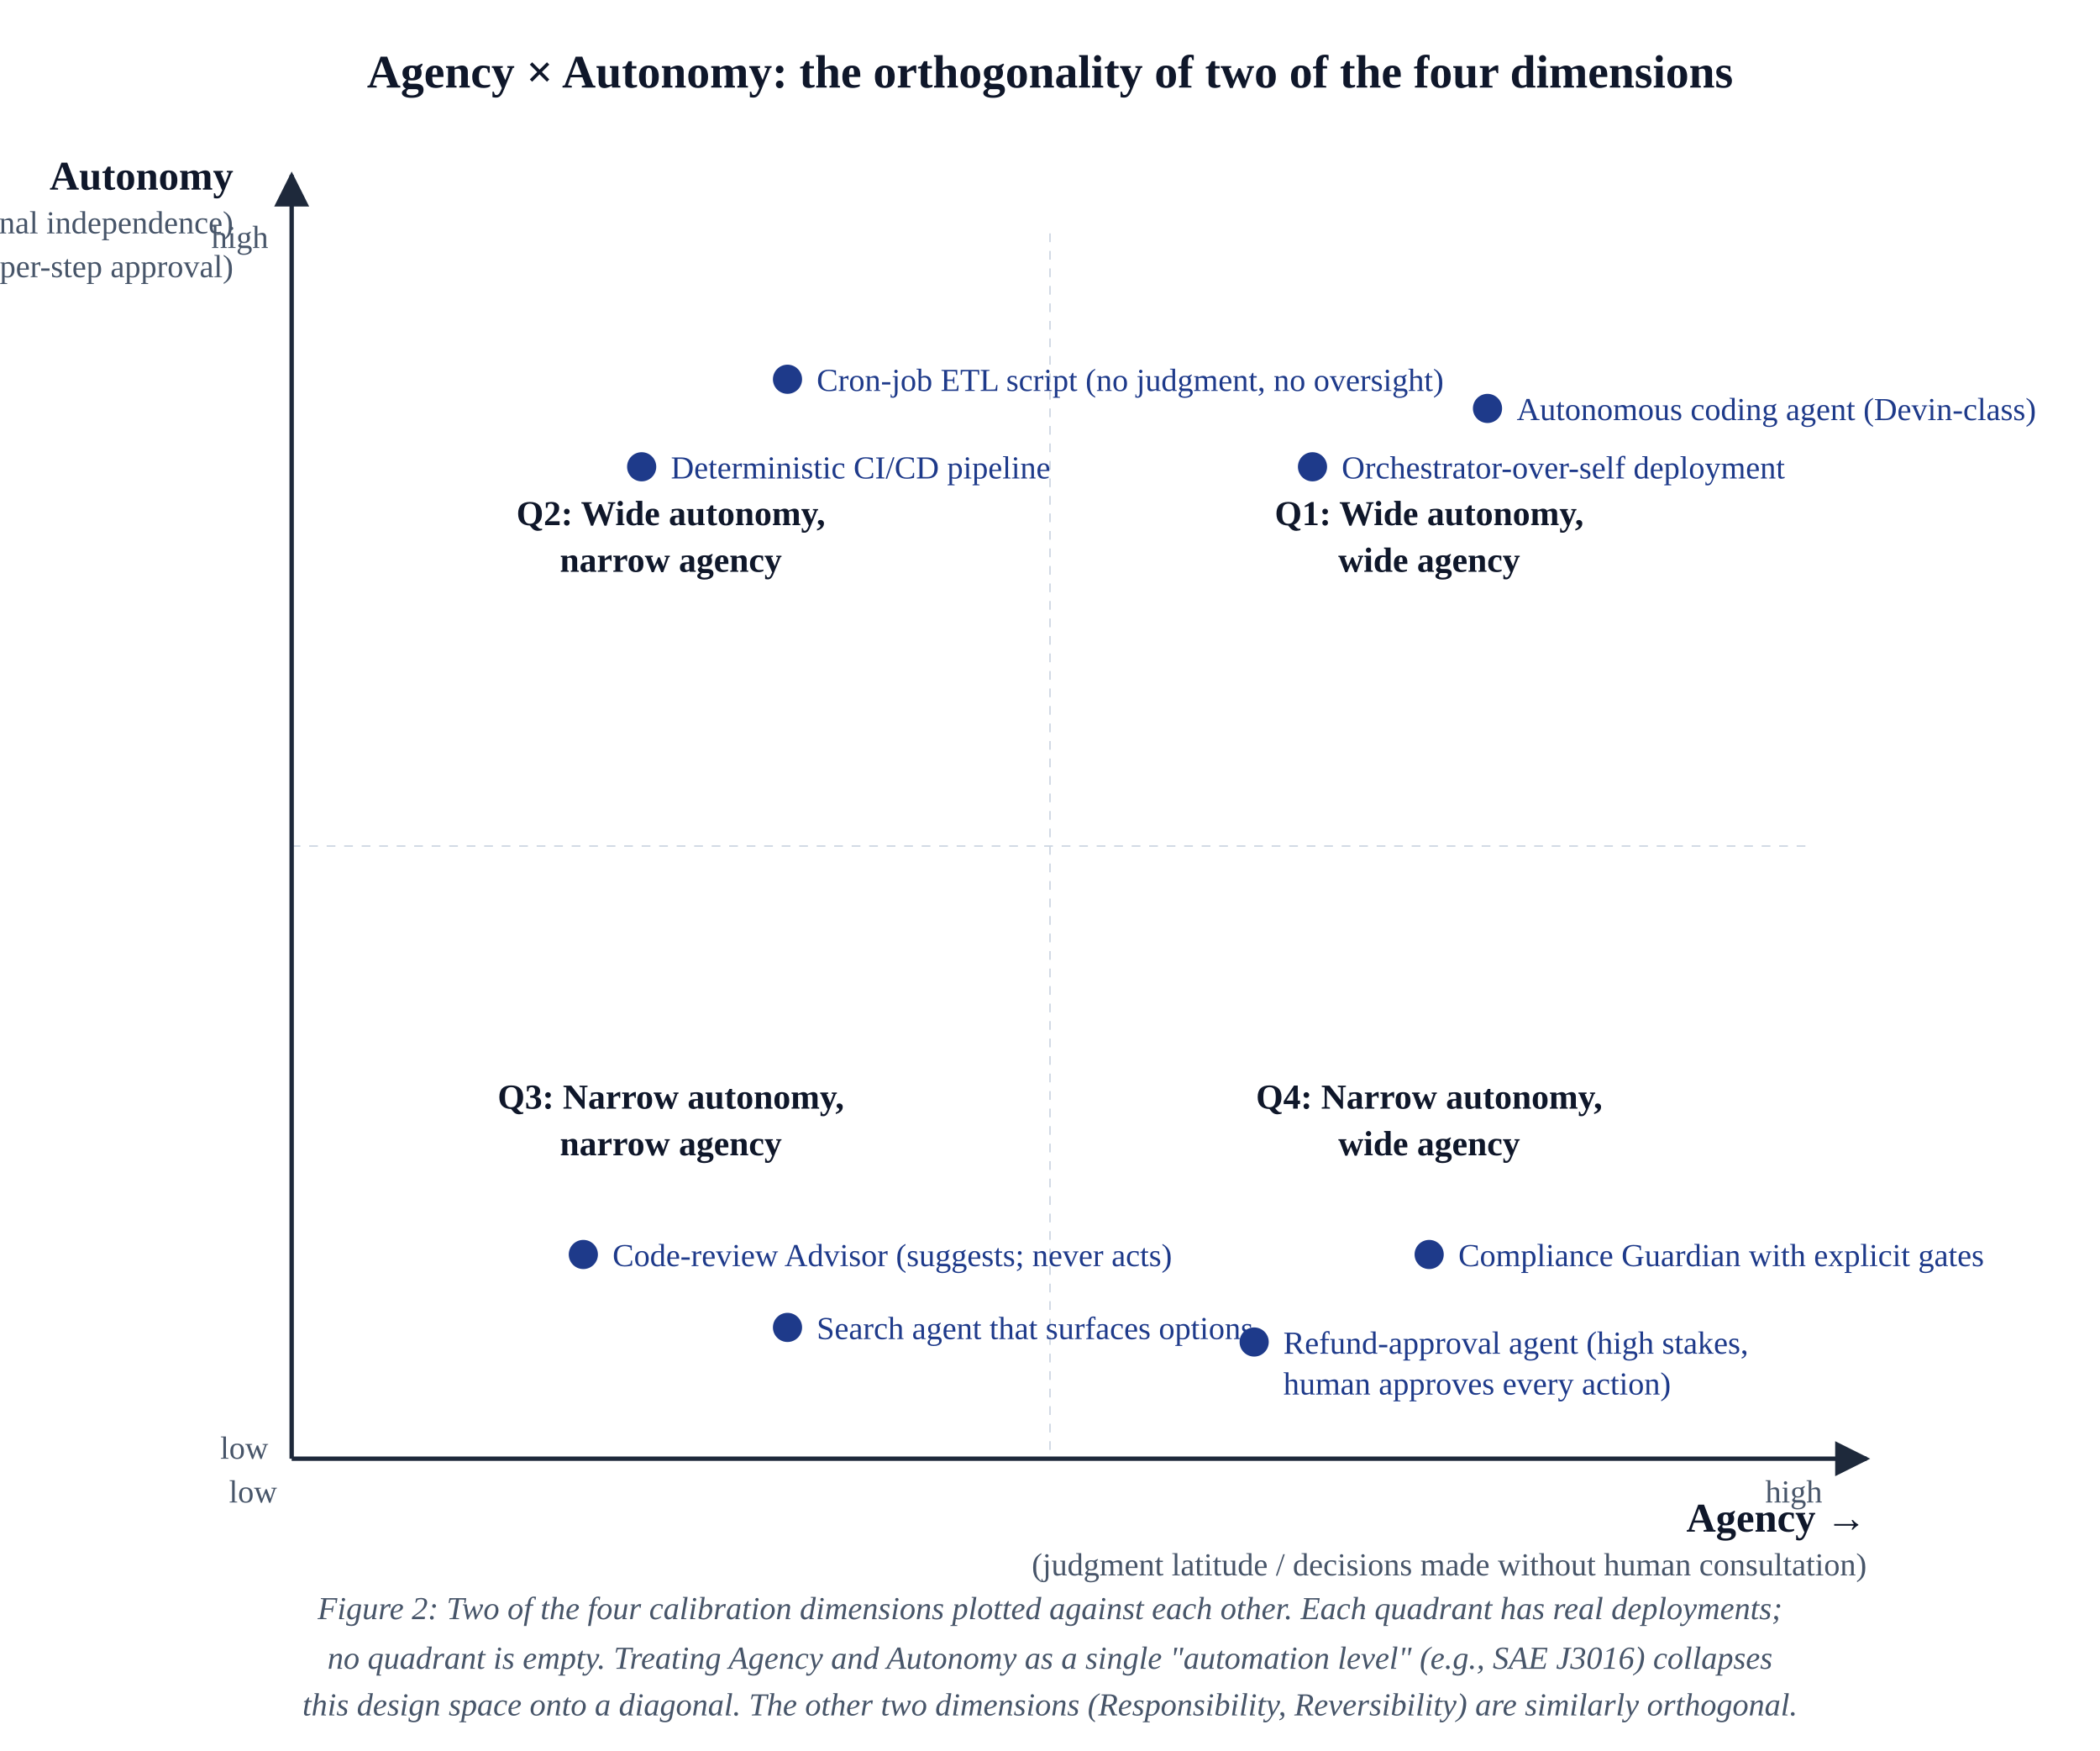
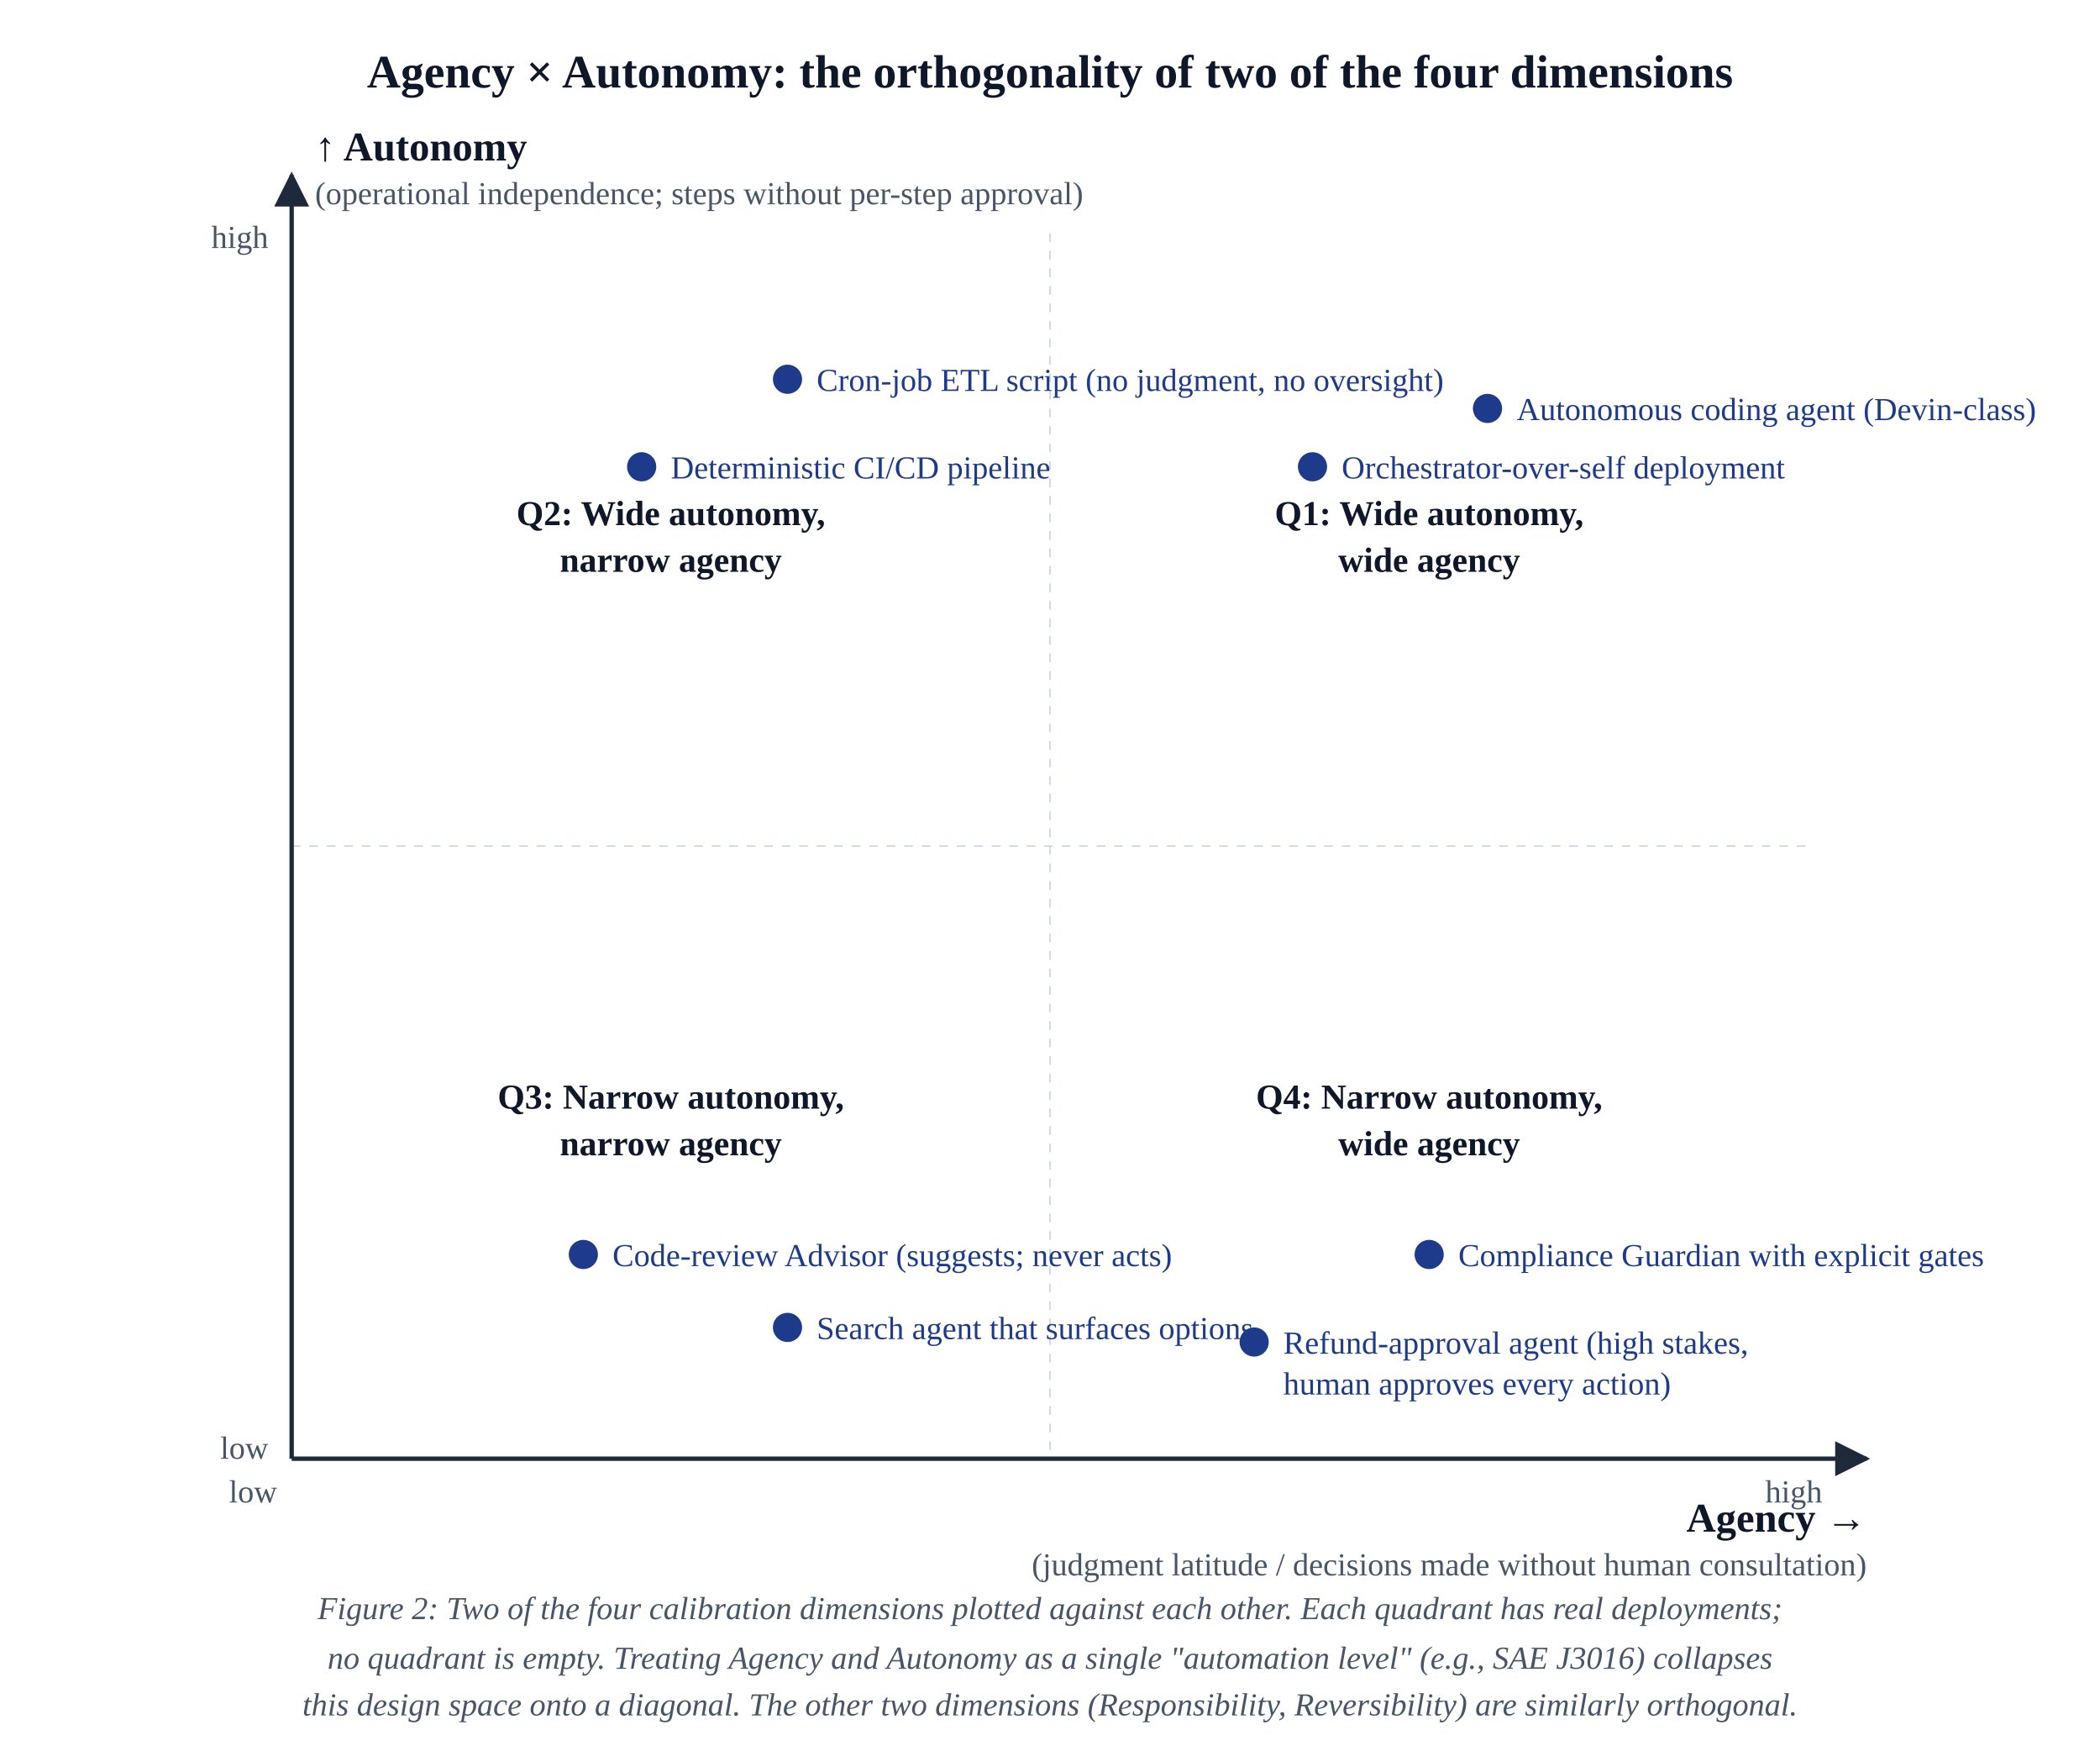
<svg xmlns="http://www.w3.org/2000/svg" viewBox="0 0 720 600" font-family="Georgia, 'Times New Roman', serif">
  <style>
    .axis { stroke: #1e293b; stroke-width: 1.5; fill: none; }
    .grid { stroke: #cbd5e1; stroke-width: 0.5; stroke-dasharray: 3,3; fill: none; }
    .axis-label { fill: #0f172a; font-size: 14px; font-weight: bold; }
    .quad-label { fill: #0f172a; font-size: 12px; font-weight: bold; }
    .example { fill: #1e3a8a; font-size: 11px; }
    .example-pt { fill: #1e3a8a; }
    .title { fill: #0f172a; font-size: 16px; font-weight: bold; }
    .caption { fill: #475569; font-size: 11px; font-style: italic; }
    .note { fill: #475569; font-size: 11px; }
  </style>
  <defs>
    <marker id="arrow-axis" viewBox="0 0 10 10" refX="9" refY="5" markerWidth="8" markerHeight="8" orient="auto">
      <path d="M 0 0 L 10 5 L 0 10 z" fill="#1e293b" />
    </marker>
  </defs>
  <text x="360" y="30" text-anchor="middle" class="title">Agency × Autonomy: the orthogonality of two of the four dimensions</text>
  <line x1="100" y1="290" x2="620" y2="290" class="grid" />
  <line x1="360" y1="80" x2="360" y2="500" class="grid" />
  <line x1="100" y1="500" x2="640" y2="500" class="axis" marker-end="url(#arrow-axis)" />
  <line x1="100" y1="500" x2="100" y2="60" class="axis" marker-end="url(#arrow-axis)" />
  <text x="640" y="525" text-anchor="end" class="axis-label">Agency →</text>
  <text x="640" y="540" text-anchor="end" class="note">(judgment latitude / decisions made without human consultation)</text>
-   <text x="80" y="65" text-anchor="end" class="axis-label">Autonomy</text>
-   <text x="80" y="80" text-anchor="end" class="note">↑ (operational independence)</text>
-   <text x="80" y="95" text-anchor="end" class="note">(steps without per-step approval)</text>
+   <text x="108" y="55" text-anchor="start" class="axis-label">↑ Autonomy</text>
+   <text x="108" y="70" text-anchor="start" class="note">(operational independence; steps without per-step approval)</text>
  <text x="95" y="515" text-anchor="end" class="note">low</text>
  <text x="615" y="515" text-anchor="middle" class="note">high</text>
  <text x="92" y="500" text-anchor="end" class="note">low</text>
  <text x="92" y="85" text-anchor="end" class="note">high</text>
  <text x="230" y="180" class="quad-label" text-anchor="middle">Q2: Wide autonomy,</text>
  <text x="230" y="196" class="quad-label" text-anchor="middle">narrow agency</text>
  <text x="490" y="180" class="quad-label" text-anchor="middle">Q1: Wide autonomy,</text>
  <text x="490" y="196" class="quad-label" text-anchor="middle">wide agency</text>
  <text x="230" y="380" class="quad-label" text-anchor="middle">Q3: Narrow autonomy,</text>
  <text x="230" y="396" class="quad-label" text-anchor="middle">narrow agency</text>
  <text x="490" y="380" class="quad-label" text-anchor="middle">Q4: Narrow autonomy,</text>
  <text x="490" y="396" class="quad-label" text-anchor="middle">wide agency</text>
  <circle cx="510" cy="140" r="5" class="example-pt" />
  <text x="520" y="144" class="example">Autonomous coding agent (Devin-class)</text>
  <circle cx="450" cy="160" r="5" class="example-pt" />
  <text x="460" y="164" class="example">Orchestrator-over-self deployment</text>
  <circle cx="270" cy="130" r="5" class="example-pt" />
  <text x="280" y="134" class="example">Cron-job ETL script (no judgment, no oversight)</text>
  <circle cx="220" cy="160" r="5" class="example-pt" />
  <text x="230" y="164" class="example">Deterministic CI/CD pipeline</text>
  <circle cx="200" cy="430" r="5" class="example-pt" />
  <text x="210" y="434" class="example">Code-review Advisor (suggests; never acts)</text>
  <circle cx="270" cy="455" r="5" class="example-pt" />
  <text x="280" y="459" class="example">Search agent that surfaces options</text>
  <circle cx="490" cy="430" r="5" class="example-pt" />
  <text x="500" y="434" class="example">Compliance Guardian with explicit gates</text>
  <circle cx="430" cy="460" r="5" class="example-pt" />
  <text x="440" y="464" class="example">Refund-approval agent (high stakes,</text>
  <text x="440" y="478" class="example">human approves every action)</text>
  <text x="360" y="555" text-anchor="middle" class="caption">Figure 2: Two of the four calibration dimensions plotted against each other. Each quadrant has real deployments;</text>
  <text x="360" y="572" text-anchor="middle" class="caption">no quadrant is empty. Treating Agency and Autonomy as a single "automation level" (e.g., SAE J3016) collapses</text>
  <text x="360" y="588" text-anchor="middle" class="caption">this design space onto a diagonal. The other two dimensions (Responsibility, Reversibility) are similarly orthogonal.</text>
</svg>
